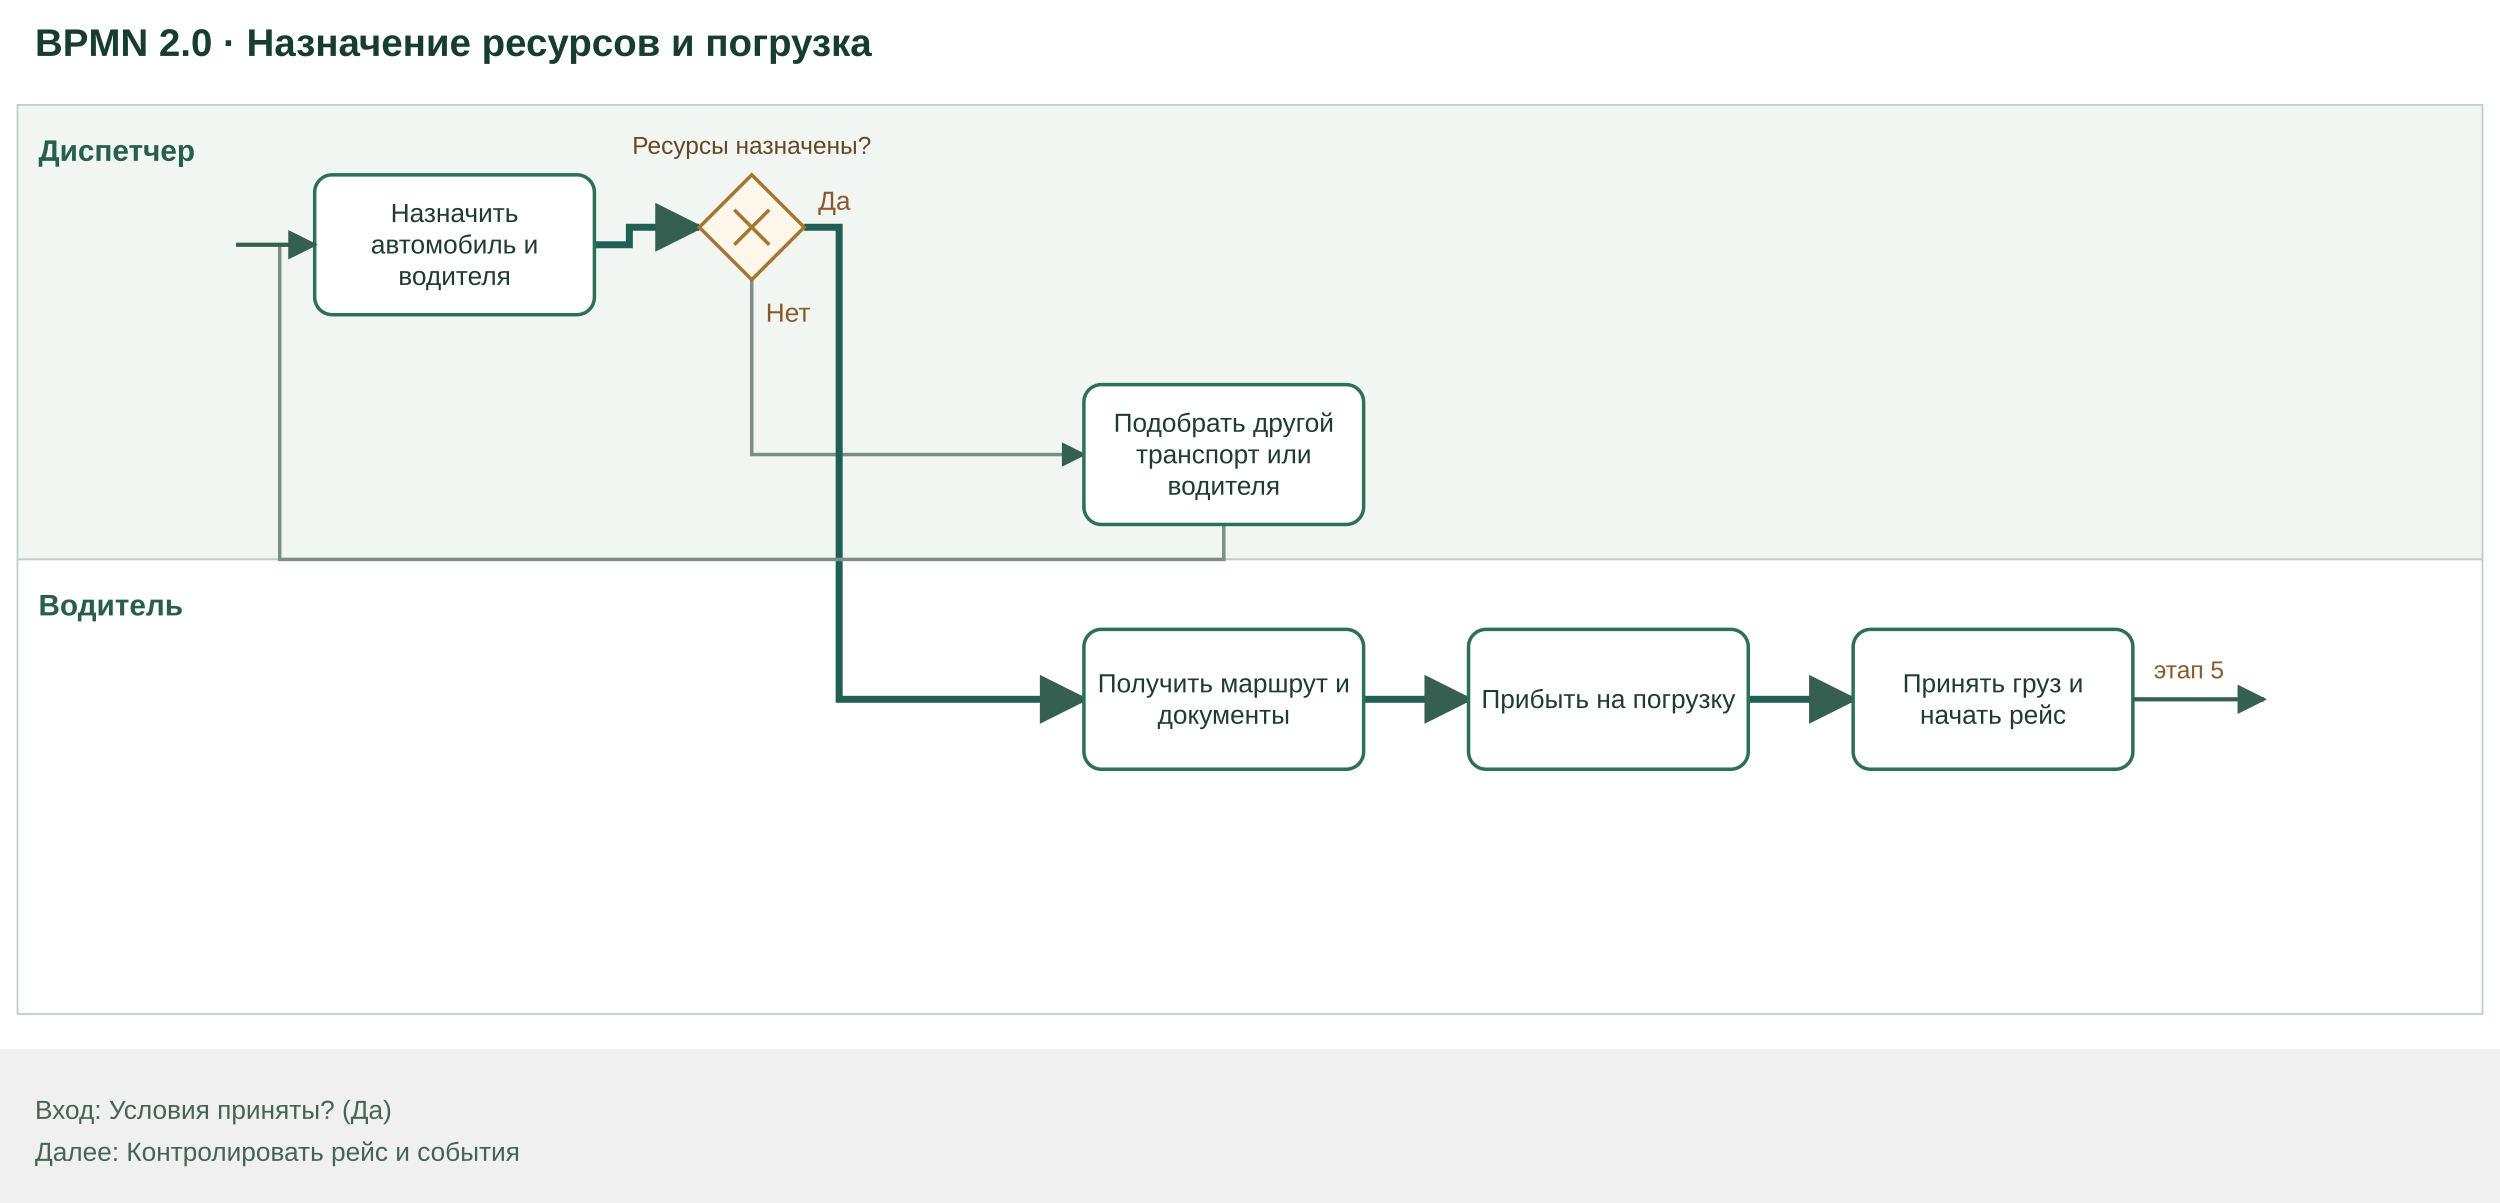
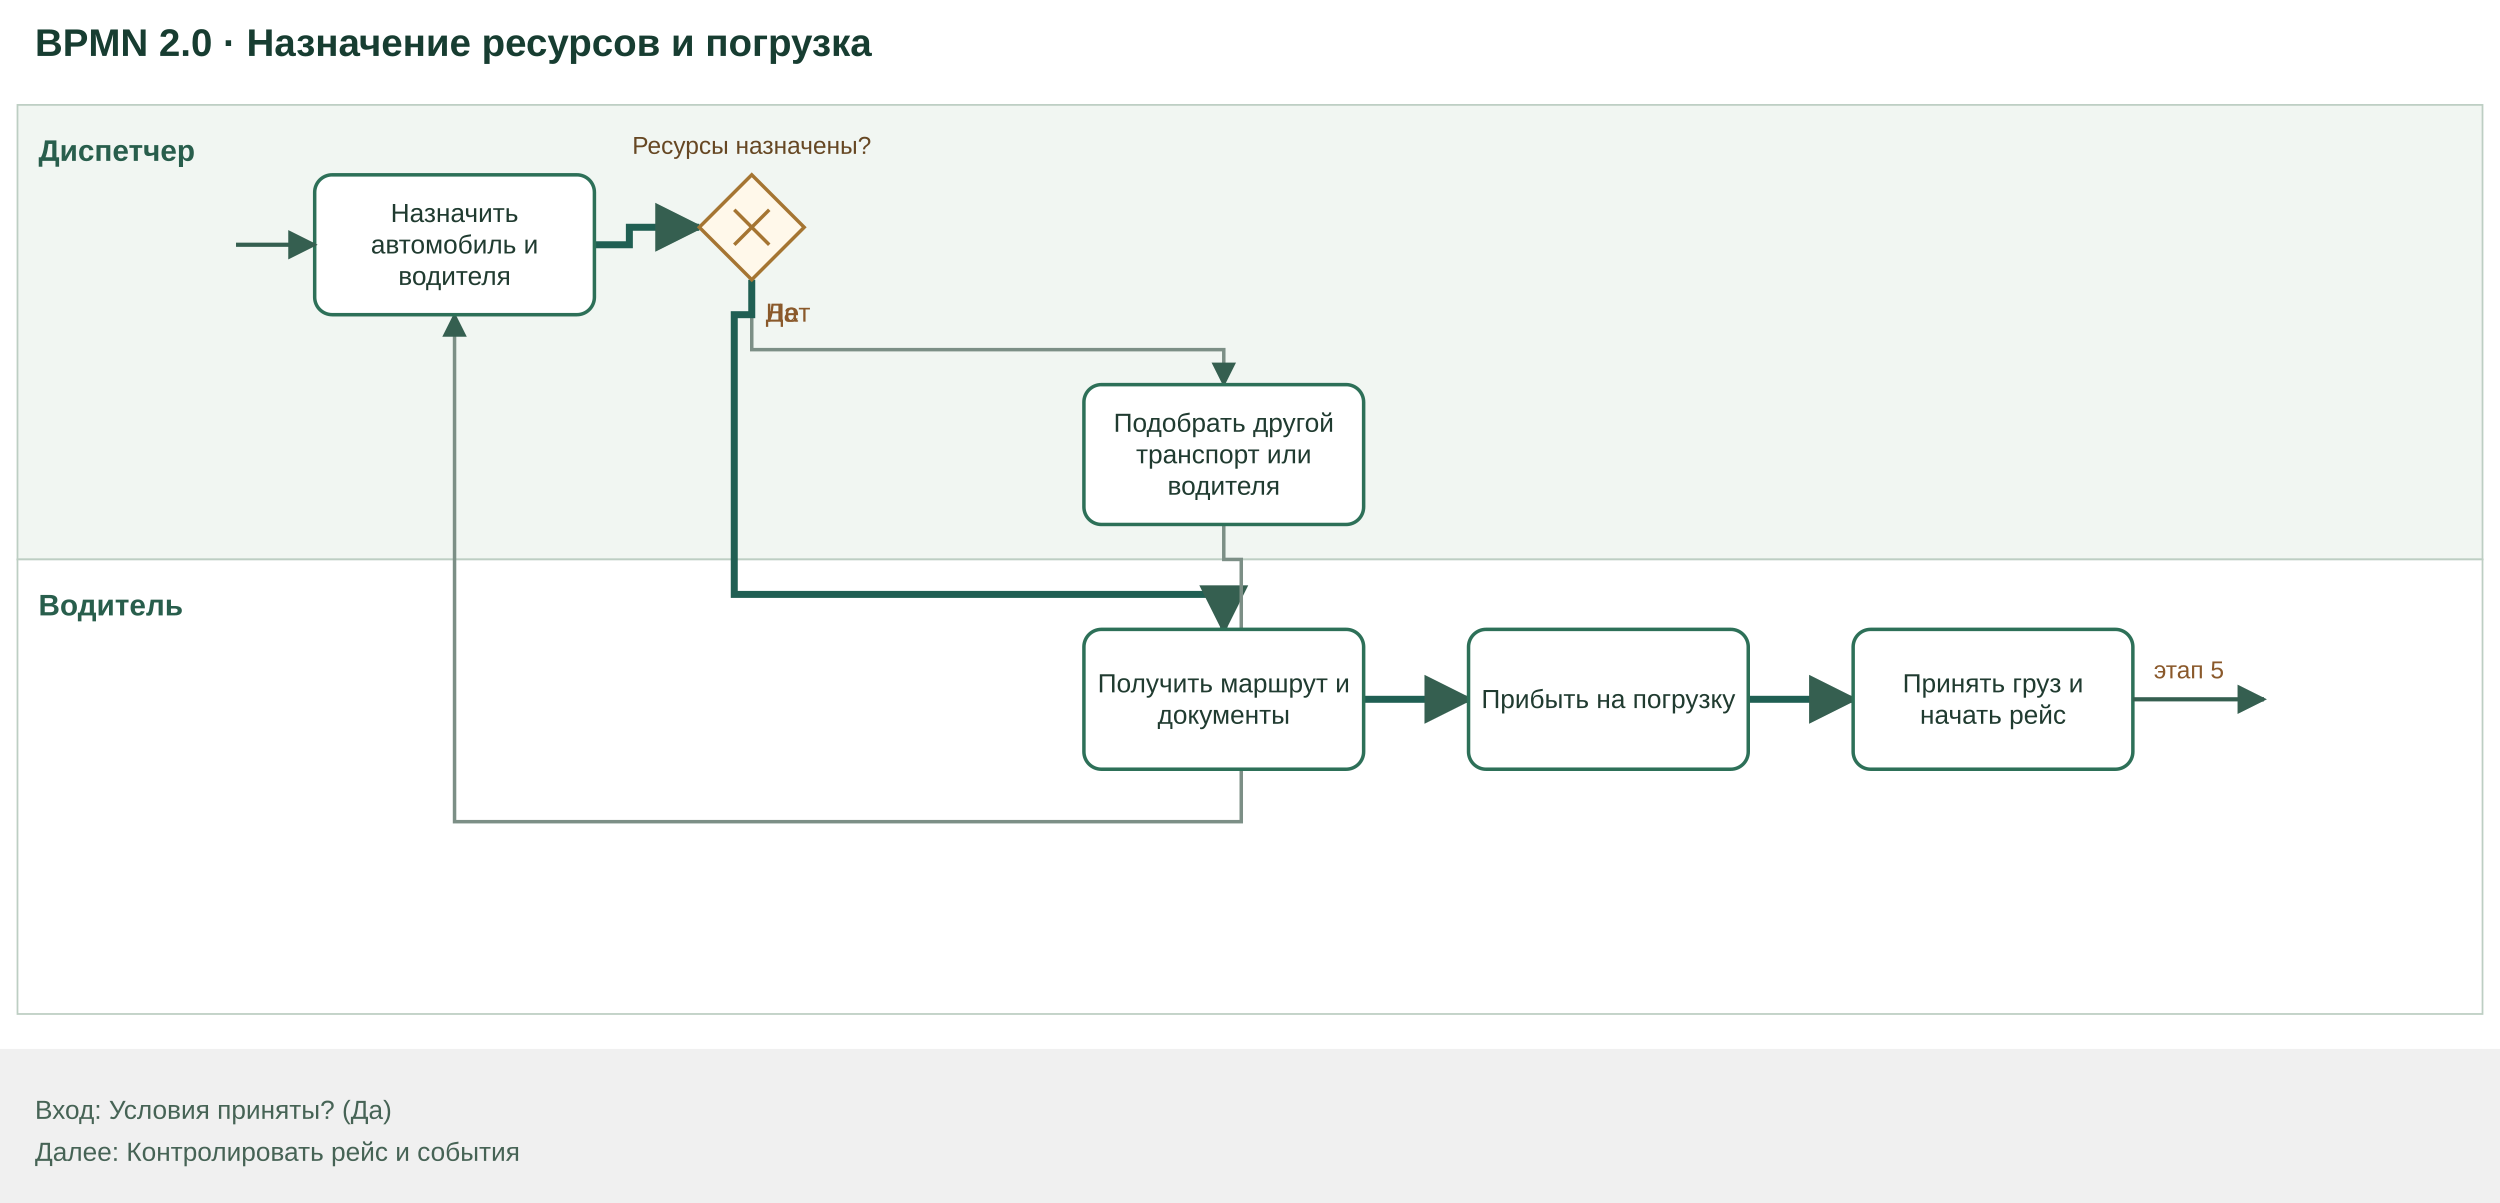
<svg xmlns="http://www.w3.org/2000/svg" width="1430" height="688" viewBox="0 0 1430 688" role="img" aria-label="Назначение ресурсов и погрузка">
  <defs>
    <marker id="arrow" viewBox="0 0 10 10" refX="9" refY="5" markerWidth="7" markerHeight="7" orient="auto">
      <path d="M0 0L10 5L0 10Z" fill="#355f50" />
    </marker>
  </defs>
  <rect width="1430" height="600" fill="white" />
  <text x="20" y="32" font-family="Arial" font-size="22" font-weight="bold" fill="#173d31">BPMN 2.0 · Назначение ресурсов и погрузка</text>
  <rect x="10" y="60" width="1410" height="260" fill="#f1f6f2" stroke="#bdcec3" />
  <text x="22" y="92" font-family="Arial" font-size="17" font-weight="bold" fill="#285e4c">Диспетчер</text>
  <rect x="10" y="320" width="1410" height="260" fill="white" stroke="#bdcec3" />
  <text x="22" y="352" font-family="Arial" font-size="17" font-weight="bold" fill="#285e4c">Водитель</text>
  <polyline points="340,140 360,140 360,130 400,130" fill="none" stroke="#205f53" stroke-width="4" marker-end="url(#arrow)" />
  <polyline points="780,400 840,400" fill="none" stroke="#205f53" stroke-width="4" marker-end="url(#arrow)" />
  <polyline points="1000,400 1060,400" fill="none" stroke="#205f53" stroke-width="4" marker-end="url(#arrow)" />
-   <polyline points="430,160 430,260 620,260" fill="none" stroke="#7c8f86" stroke-width="2" marker-end="url(#arrow)" />
+   <polyline points="430,160 430,200 700,200 700,220" fill="none" stroke="#7c8f86" stroke-width="2" marker-end="url(#arrow)" />
  <text x="438" y="184" font-family="Arial" font-size="15" fill="#8a592b">Нет</text>
-   <polyline points="460,130 480,130 480,400 620,400" fill="none" stroke="#205f53" stroke-width="4" marker-end="url(#arrow)" />
-   <text x="468" y="120" font-family="Arial" font-size="15" fill="#8a592b">Да</text>
-   <polyline points="700,300 700,320 160,320 160,140 180,140" fill="none" stroke="#7c8f86" stroke-width="2" marker-end="url(#arrow)" />
+   <polyline points="430,160 430,180 420,180 420,340 700,340 700,360" fill="none" stroke="#205f53" stroke-width="4" marker-end="url(#arrow)" />
+   <text x="438" y="184" font-family="Arial" font-size="15" fill="#8a592b">Да</text>
+   <polyline points="700,300 700,320 710,320 710,470 260,470 260,180" fill="none" stroke="#7c8f86" stroke-width="2" marker-end="url(#arrow)" />
  <rect x="180" y="100" width="160" height="80" rx="10" fill="white" stroke="#2d7058" stroke-width="2" />
  <text x="260.0" y="127.0" text-anchor="middle" font-family="Arial" font-size="15" fill="#203b30">Назначить</text>
  <text x="260.0" y="145.0" text-anchor="middle" font-family="Arial" font-size="15" fill="#203b30">автомобиль и</text>
  <text x="260.0" y="163.0" text-anchor="middle" font-family="Arial" font-size="15" fill="#203b30">водителя</text>
  <path d="M430 100l30 30-30 30-30-30Z" fill="#fff8ea" stroke="#a57532" stroke-width="2" />
  <path d="M420 120l20 20m0-20-20 20" stroke="#a57532" stroke-width="2" />
  <text x="430" y="88" text-anchor="middle" font-family="Arial" font-size="14" fill="#664723">Ресурсы назначены?</text>
  <rect x="620" y="220" width="160" height="80" rx="10" fill="white" stroke="#2d7058" stroke-width="2" />
  <text x="700.0" y="247.0" text-anchor="middle" font-family="Arial" font-size="15" fill="#203b30">Подобрать другой</text>
  <text x="700.0" y="265.0" text-anchor="middle" font-family="Arial" font-size="15" fill="#203b30">транспорт или</text>
  <text x="700.0" y="283.0" text-anchor="middle" font-family="Arial" font-size="15" fill="#203b30">водителя</text>
  <rect x="620" y="360" width="160" height="80" rx="10" fill="white" stroke="#2d7058" stroke-width="2" />
  <text x="700.0" y="396.0" text-anchor="middle" font-family="Arial" font-size="15" fill="#203b30">Получить маршрут и</text>
  <text x="700.0" y="414.0" text-anchor="middle" font-family="Arial" font-size="15" fill="#203b30">документы</text>
  <rect x="840" y="360" width="160" height="80" rx="10" fill="white" stroke="#2d7058" stroke-width="2" />
  <text x="920.0" y="405.0" text-anchor="middle" font-family="Arial" font-size="15" fill="#203b30">Прибыть на погрузку</text>
  <rect x="1060" y="360" width="160" height="80" rx="10" fill="white" stroke="#2d7058" stroke-width="2" />
  <text x="1140.0" y="396.0" text-anchor="middle" font-family="Arial" font-size="15" fill="#203b30">Принять груз и</text>
  <text x="1140.0" y="414.0" text-anchor="middle" font-family="Arial" font-size="15" fill="#203b30">начать рейс</text>
  <path d="M1220 400h75" fill="none" stroke="#355f50" stroke-width="2.4" marker-end="url(#arrow)" />
  <text x="1232" y="388" font-family="Arial" font-size="14" fill="#8a592b">этап 5</text>
  <path d="M135 140h45" fill="none" stroke="#355f50" stroke-width="2.4" marker-end="url(#arrow)" />
  <text x="20" y="640" font-family="Arial" font-size="15" fill="#466355">Вход: Условия приняты? (Да)</text>
  <text x="20" y="664" font-family="Arial" font-size="15" fill="#466355">Далее: Контролировать рейс и события</text>
</svg>
